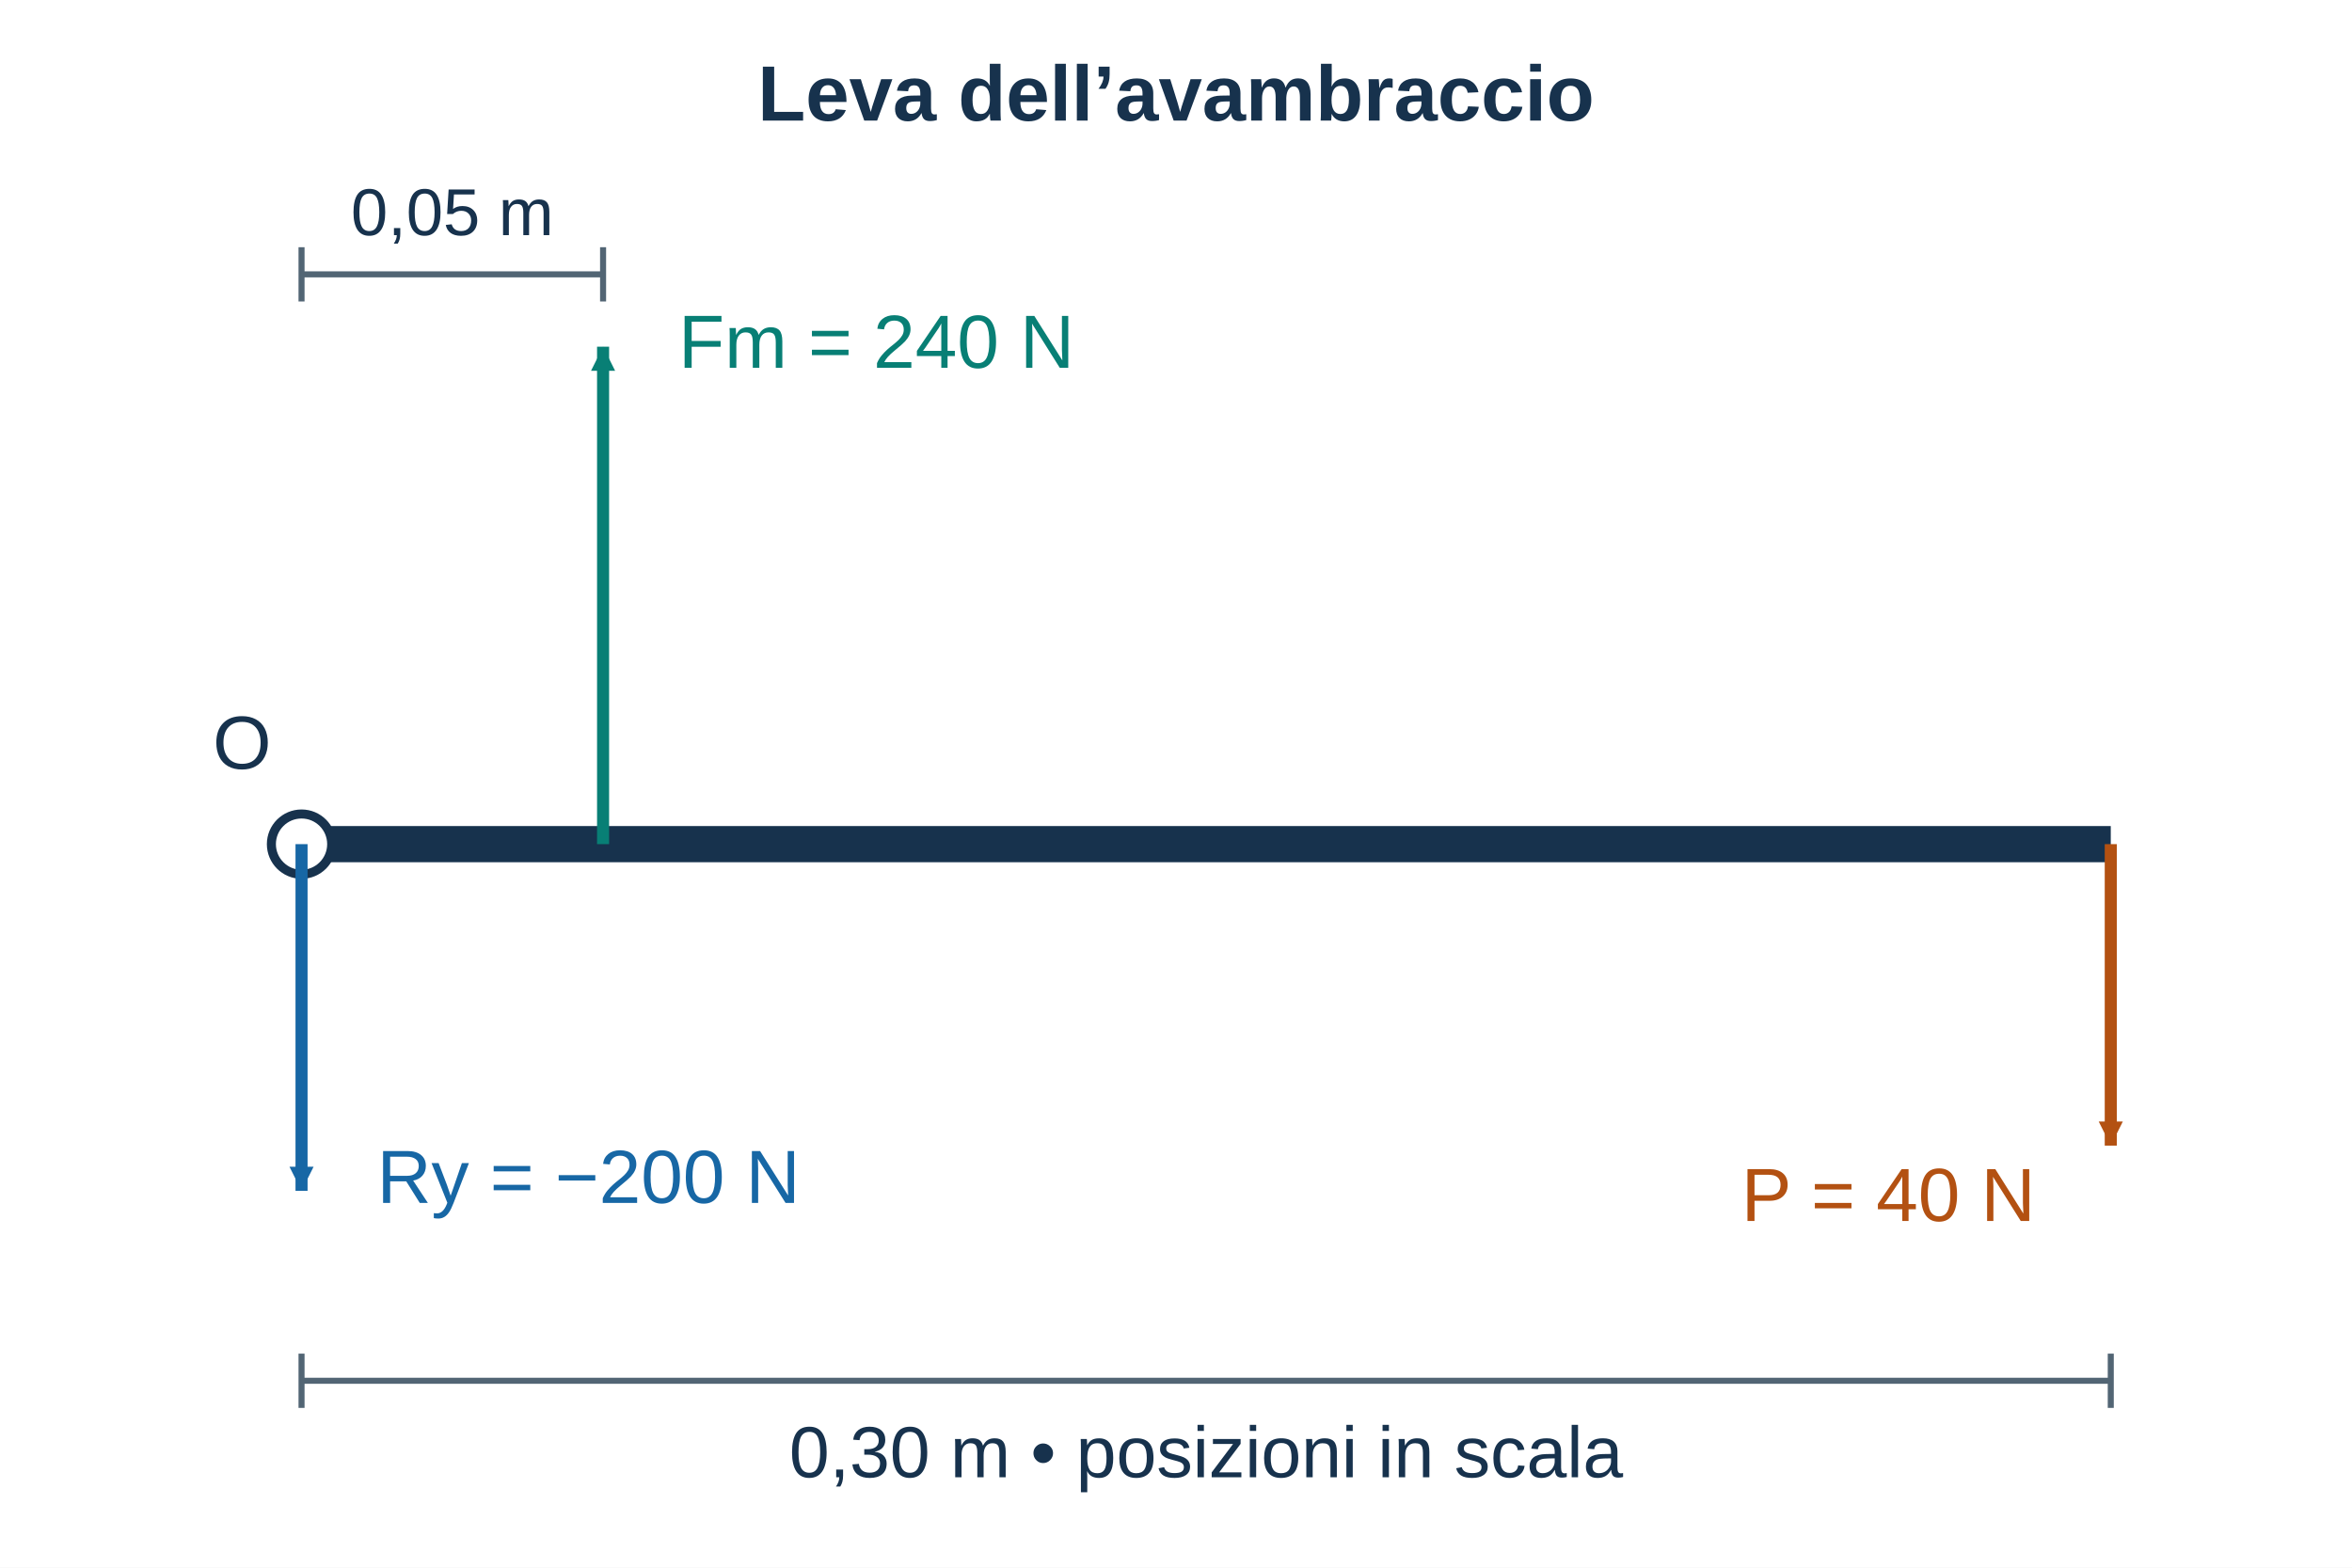
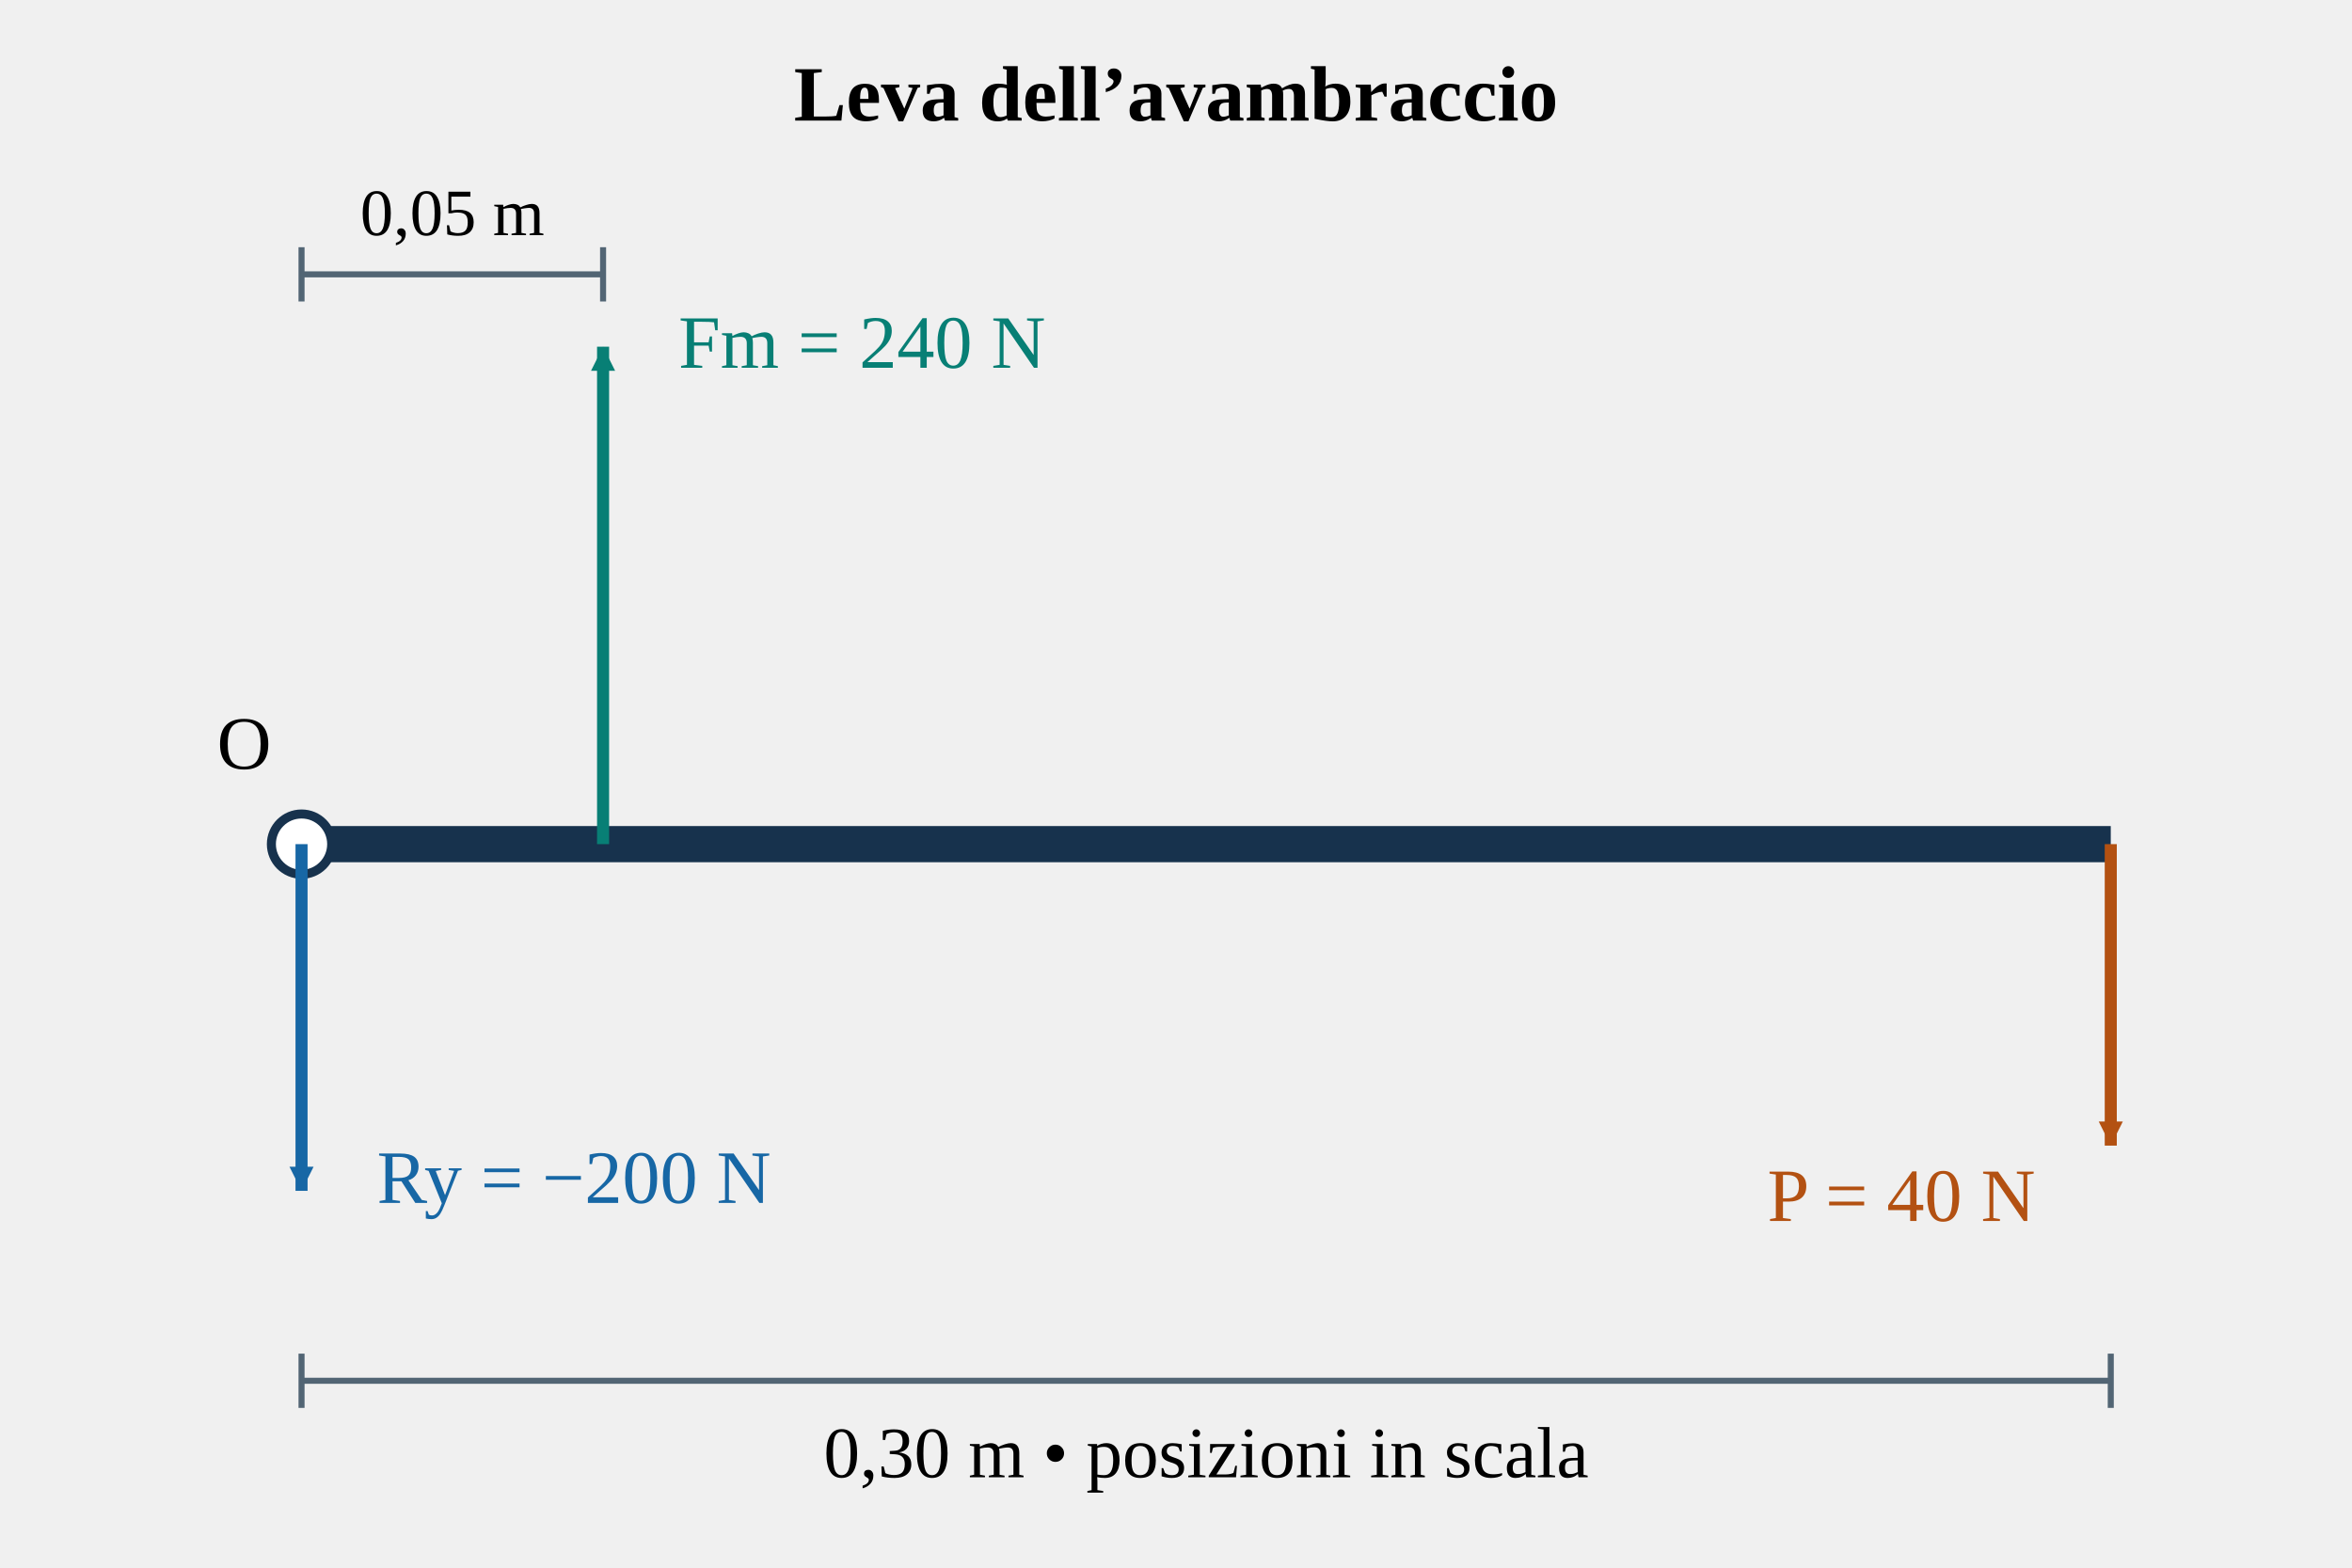
- <svg xmlns="http://www.w3.org/2000/svg" width="780" height="520" viewBox="0 0 780 520" role="img" aria-labelledby="title desc" xml:lang="it">
+ <svg xmlns="http://www.w3.org/2000/svg" id="disegno" width="780" height="520" viewBox="0 0 780 520" role="img" aria-labelledby="title desc" xml:lang="it">
  <defs>
    <marker id="a-ink" markerWidth="10" markerHeight="10" refX="8" refY="4" orient="auto" markerUnits="userSpaceOnUse">
      <path d="M0,0 L8,4 L0,8 Z" fill="#17324d" />
    </marker>
    <marker id="a-blue" markerWidth="10" markerHeight="10" refX="8" refY="4" orient="auto" markerUnits="userSpaceOnUse">
      <path d="M0,0 L8,4 L0,8 Z" fill="#1767a5" />
    </marker>
    <marker id="a-green" markerWidth="10" markerHeight="10" refX="8" refY="4" orient="auto" markerUnits="userSpaceOnUse">
      <path d="M0,0 L8,4 L0,8 Z" fill="#087f75" />
    </marker>
    <marker id="a-orange" markerWidth="10" markerHeight="10" refX="8" refY="4" orient="auto" markerUnits="userSpaceOnUse">
      <path d="M0,0 L8,4 L0,8 Z" fill="#b35112" />
    </marker>
    <marker id="a-grid" markerWidth="10" markerHeight="10" refX="8" refY="4" orient="auto" markerUnits="userSpaceOnUse">
      <path d="M0,0 L8,4 L0,8 Z" fill="#dce5eb" />
    </marker>
    <marker id="a-muted" markerWidth="10" markerHeight="10" refX="8" refY="4" orient="auto" markerUnits="userSpaceOnUse">
      <path d="M0,0 L8,4 L0,8 Z" fill="#526574" />
    </marker>
  </defs>
-   <rect width="780" height="520" fill="#fff" />
-   <g font-family="Arial, Helvetica, sans-serif" fill="#17324d">
-     <text x="390.00" y="40.00" font-size="26" text-anchor="middle" fill="#17324d" font-weight="bold">Leva dell’avambraccio</text>
+   <g fill="#17324d">
+     <text x="390.00" y="40.00" font-size="26" text-anchor="middle" fill="currentColor" font-weight="bold">Leva dell’avambraccio</text>
    <line x1="100.000" y1="280.000" x2="700.000" y2="280.000" stroke="#17324d" stroke-width="12" />
    <circle cx="100.000" cy="280.000" r="10.000" fill="#fff" stroke="#17324d" stroke-width="3" />
    <line x1="200.000" y1="280.000" x2="200.000" y2="115.000" stroke="#087f75" stroke-width="4" marker-end="url(#a-green)" />
    <text x="225.00" y="122.00" font-size="25" text-anchor="start" fill="#087f75" font-weight="normal">Fm = 240 N</text>
    <line x1="700.000" y1="280.000" x2="700.000" y2="380.000" stroke="#b35112" stroke-width="4" marker-end="url(#a-orange)" />
    <text x="675.00" y="405.00" font-size="25" text-anchor="end" fill="#b35112" font-weight="normal">P = 40 N</text>
    <line x1="100.000" y1="280.000" x2="100.000" y2="395.000" stroke="#1767a5" stroke-width="4" marker-end="url(#a-blue)" />
    <text x="125.00" y="399.00" font-size="25" text-anchor="start" fill="#1767a5" font-weight="normal">Ry = −200 N</text>
-     <text x="90.00" y="255.00" font-size="25" text-anchor="end" fill="#17324d" font-weight="normal">O</text>
+     <text x="90.00" y="255.00" font-size="25" text-anchor="end" fill="currentColor" font-weight="normal">O</text>
    <line x1="100.000" y1="82.000" x2="100.000" y2="100.000" stroke="#526574" stroke-width="2" />
    <line x1="200.000" y1="82.000" x2="200.000" y2="100.000" stroke="#526574" stroke-width="2" />
    <line x1="100.000" y1="91.000" x2="200.000" y2="91.000" stroke="#526574" stroke-width="2" />
-     <text x="150.00" y="78.00" font-size="22" text-anchor="middle" fill="#17324d" font-weight="normal">0,05 m</text>
+     <text x="150.00" y="78.00" font-size="22" text-anchor="middle" fill="currentColor" font-weight="normal">0,05 m</text>
    <line x1="100.000" y1="449.000" x2="100.000" y2="467.000" stroke="#526574" stroke-width="2" />
    <line x1="700.000" y1="449.000" x2="700.000" y2="467.000" stroke="#526574" stroke-width="2" />
    <line x1="100.000" y1="458.000" x2="700.000" y2="458.000" stroke="#526574" stroke-width="2" />
-     <text x="400.00" y="490.00" font-size="24" text-anchor="middle" fill="#17324d" font-weight="normal">0,30 m • posizioni in scala</text>
+     <text x="400.00" y="490.00" font-size="24" text-anchor="middle" fill="currentColor" font-weight="normal">0,30 m • posizioni in scala</text>
  </g>
</svg>
